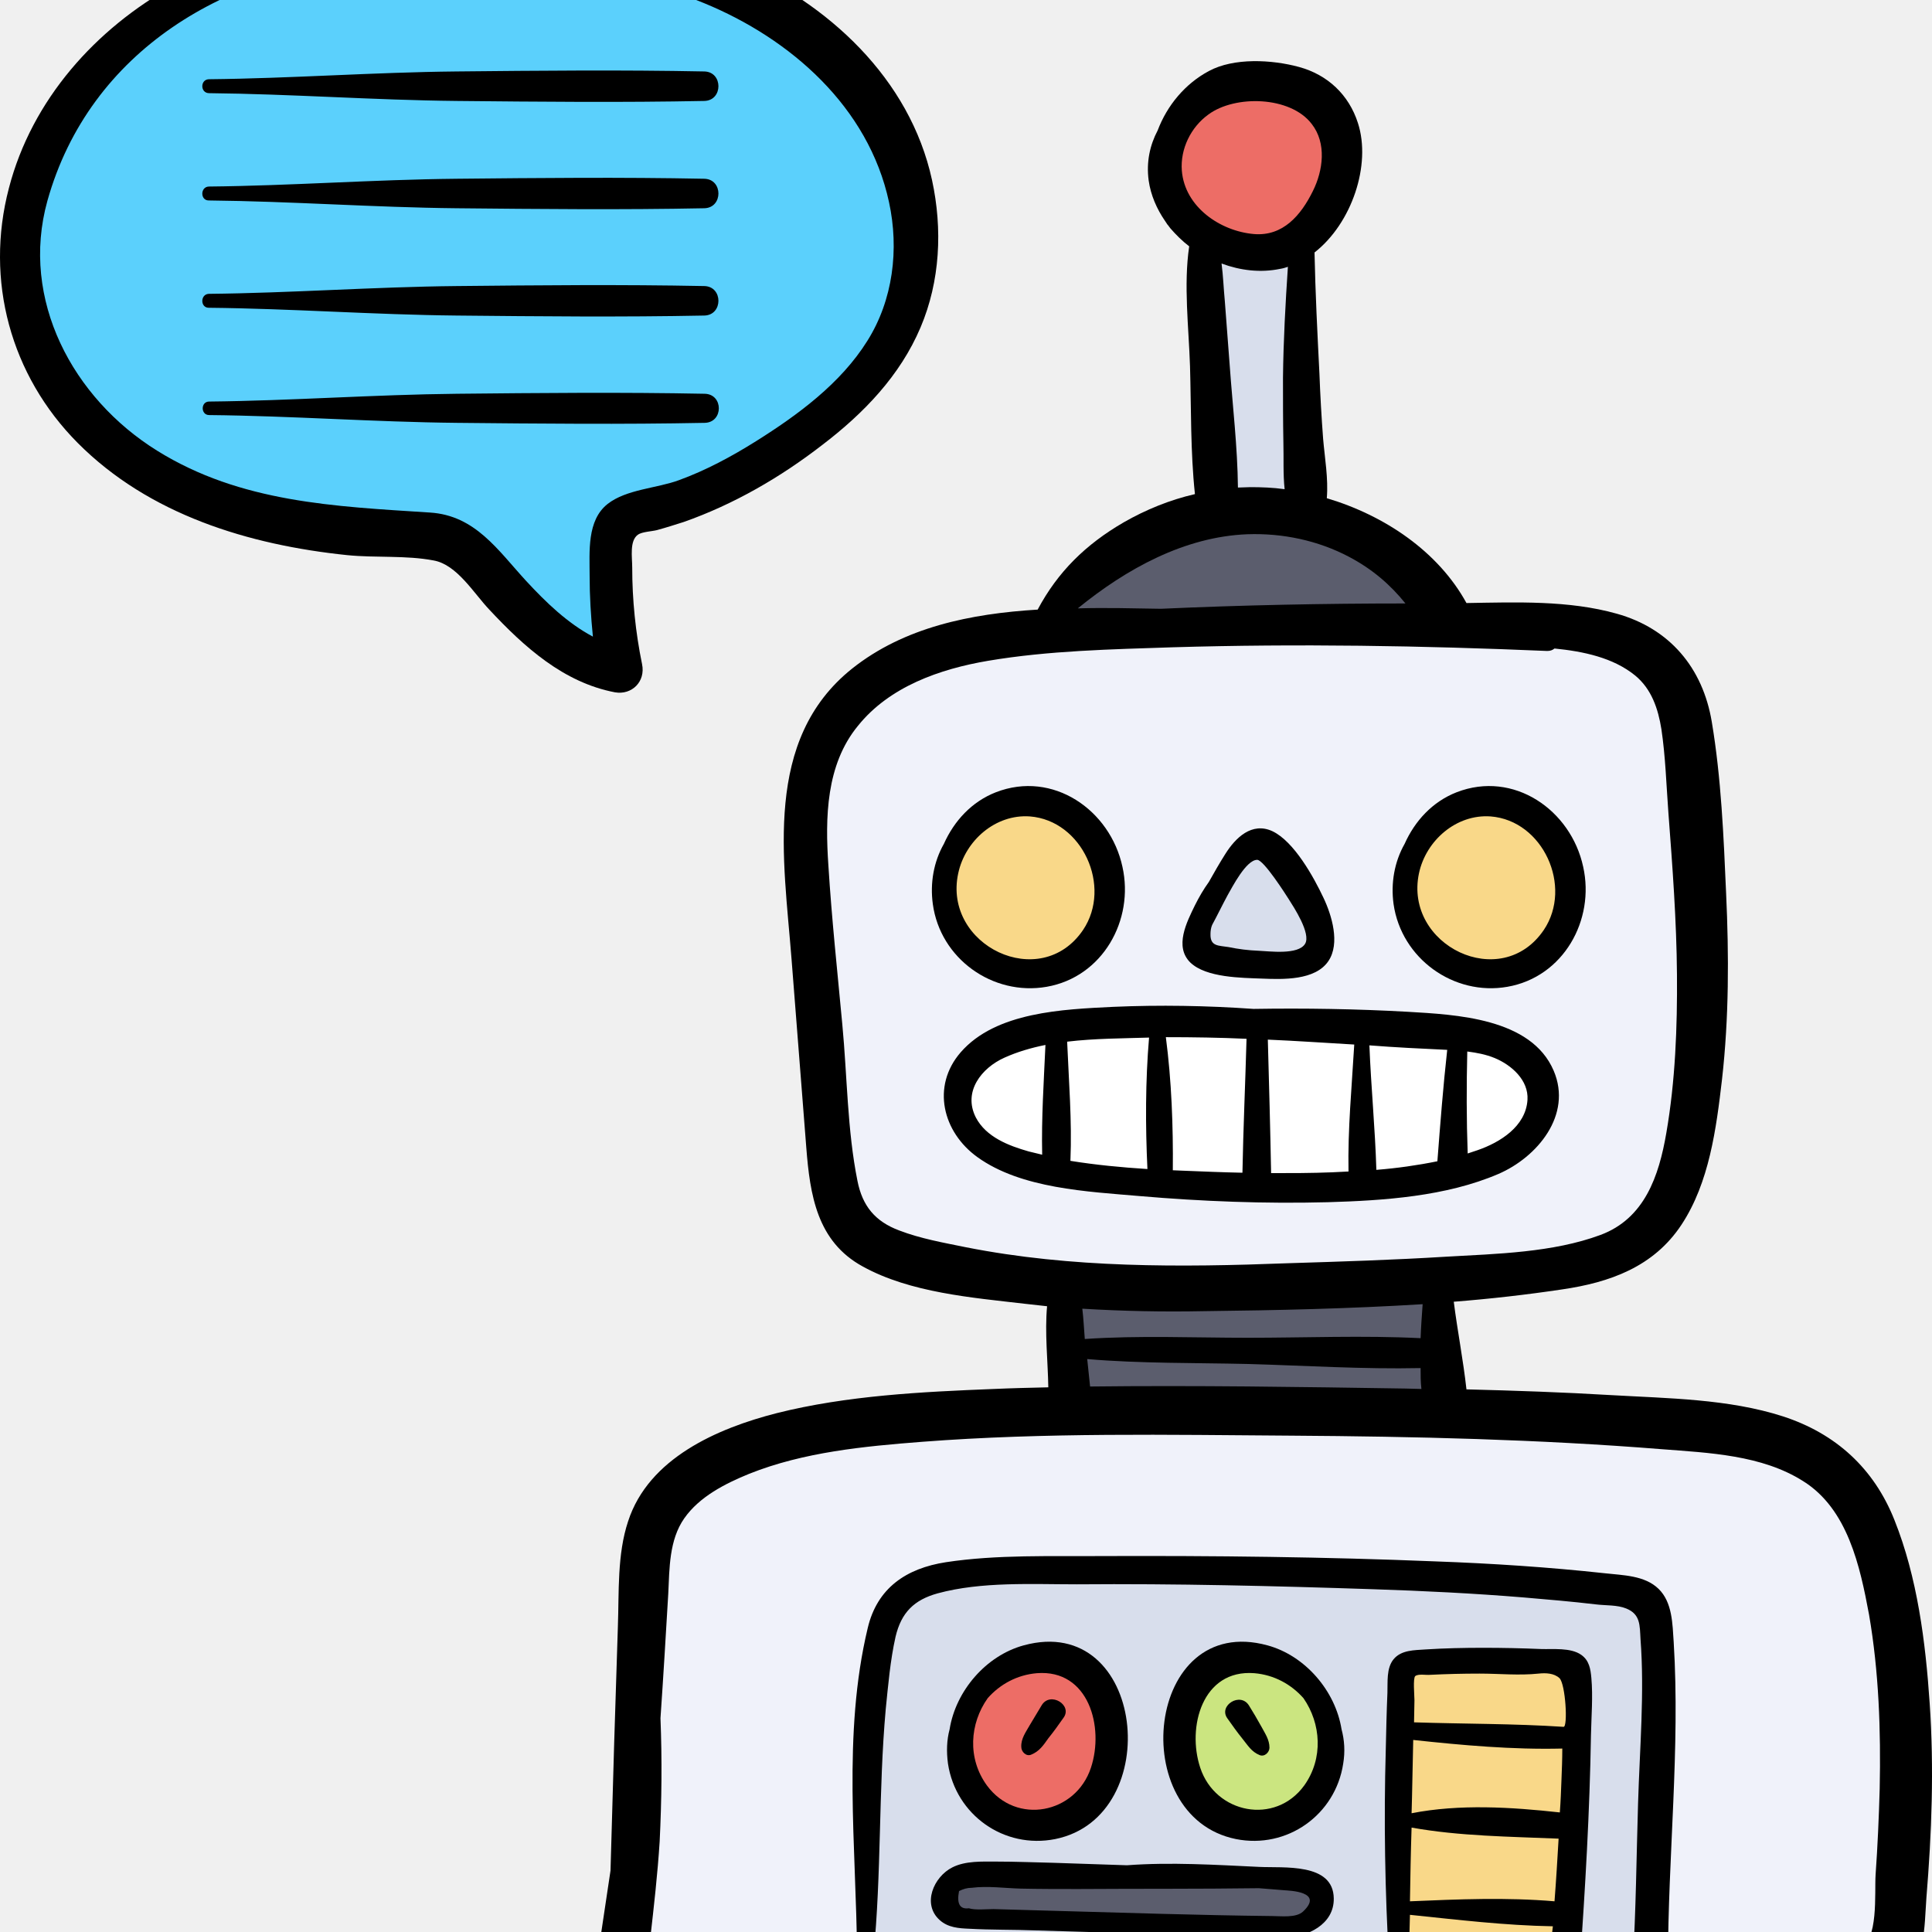
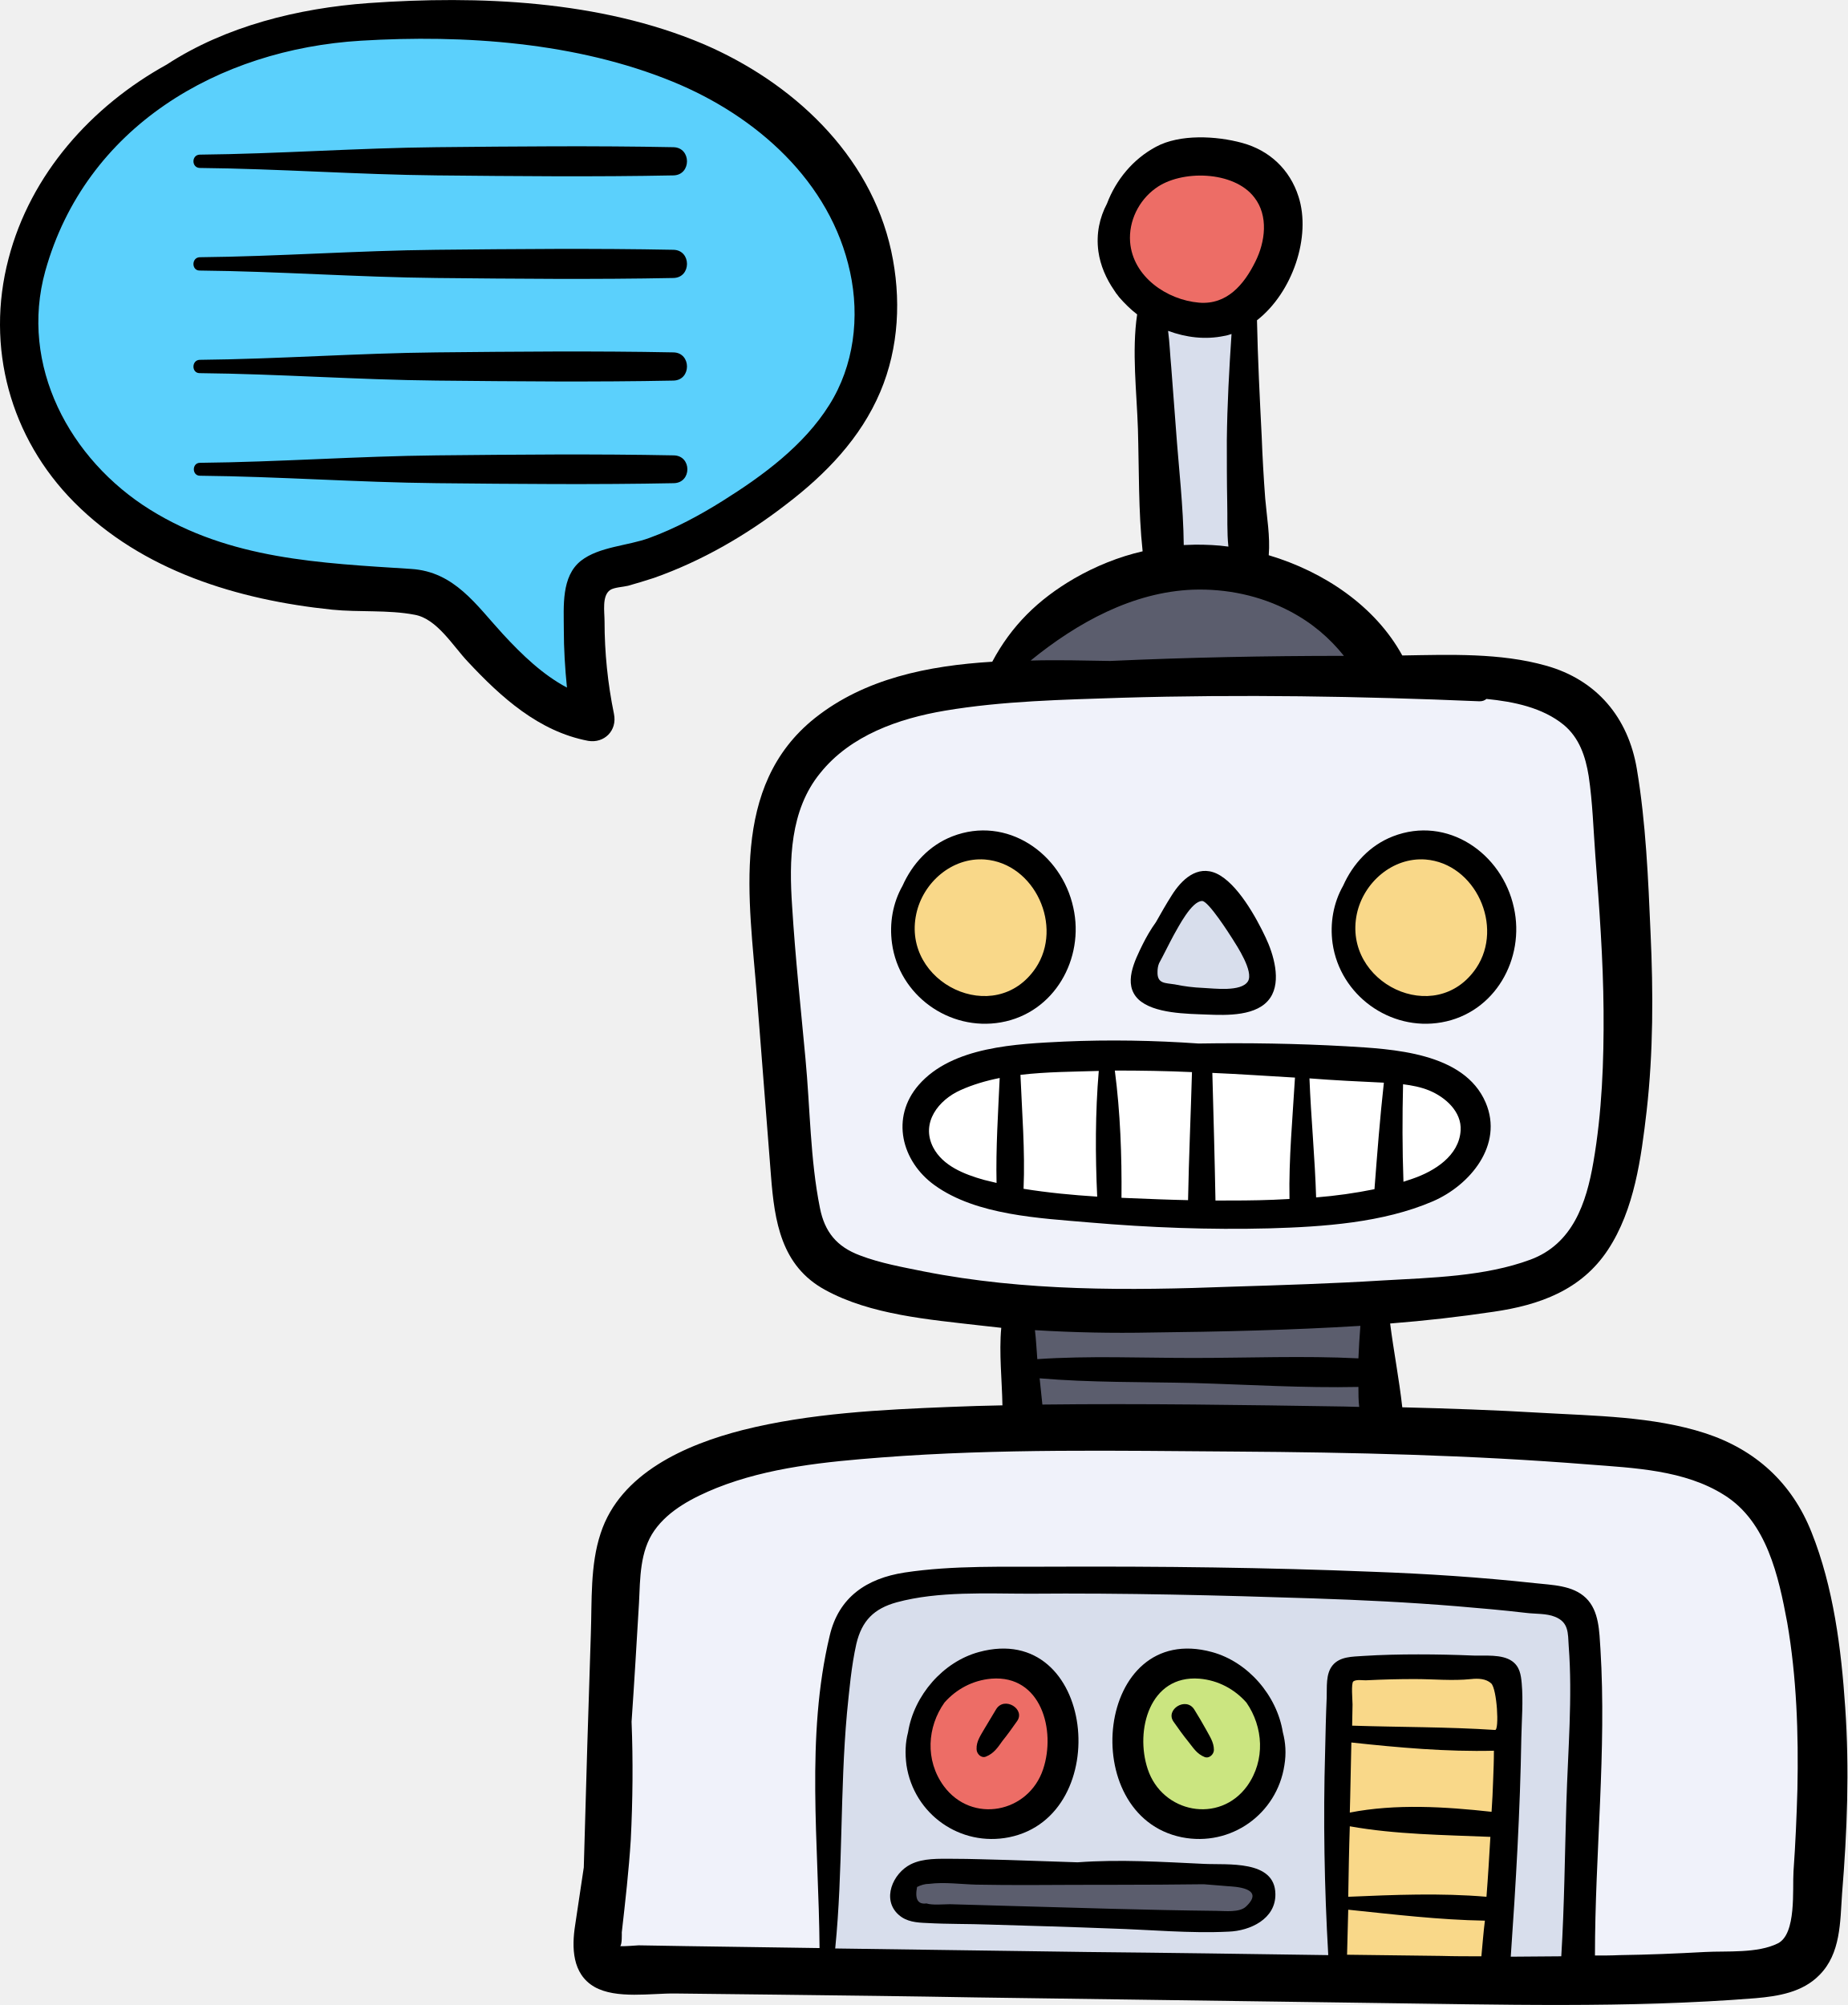
- <svg xmlns="http://www.w3.org/2000/svg" width="100" height="100" version="1.1" viewBox="0 0 92.136 92.136">
-   <g transform="matrix(.19531 0 0 .19531 -3.9315 -3.932)">
+ <svg xmlns="http://www.w3.org/2000/svg" width="100" height="108.54" version="1.1" viewBox="0 0 92.136 100">
+   <g transform="matrix(.19531 0 0 .19531 -3.9315 3.3311e-5)">
    <path d="m123.3 5.38c-12.2 0.7-23.3 2.2-35.1 5.6s-21.4 9.5-31.1 16.9c-13.5 10.3-23.8 23.4-28 40.2-4 16.3-1.8 32.1 6 46.9 6 11.4 17.1 19.1 28.4 24.5 12.5 5.9 28.8 8.5 42.5 9.5 6.4 0.5 12.8 0.6 19.2 0.9 2.5 0.1 7.7-0.7 10 0.4 2.2 1 4.3 5.9 5.7 7.5 4 4.8 8.2 9.5 12.9 13.6 2.9 2.6 5.7 4.8 9.1 6.7 1 0.6 2.1 0.8 2.9 1.6 3.4-9.1 3.1-19.3 3.8-28.8 0.2-2.5-0.1-4.4 1.7-5.9 2.1-1.7 8.6-2.4 11.2-3.3 26.4-9.2 55.8-27.3 59.2-58 2.7-24-13.7-45.1-31.7-59-23.1-17.7-52.1-23.7-80.7-20.3" fill="#5bd0fc" stroke-width="26.215" />
    <g fill="#f0f2fa" stroke-width="5.12">
      <path d="m337.3 171.98c-13.6 0.3-27.3-1-41-1.1-7.7 0-15.2 0.6-22.9 1.1-7.2 0.4-14.7-0.2-21.8 1.5-10.7 2.6-20.8 8.4-25.5 18.5-5.7 12-7 22.8-7.4 36-0.8 26.3 0.7 52 7.2 77.6 2.2 8.7 5.8 14.5 13.8 19 10.3 5.7 22.9 7.2 34.3 8.7 29.7 4.1 60.1 1.7 90 0.3 10.2-0.5 20-2.4 30-4.6 6.8-1.5 14.5-2.6 20.9-5.7 14.3-6.9 17.9-24.3 18.6-38.8 1-21.4 1.3-43.7 0-65-0.6-9.7-1-20.8-3.4-30.2-1.8-7.2-6.6-11.3-13.4-14-11.9-4.7-25.4-5.9-38.1-6.9-7.4-0.5-14.6-1-22.1-1-7.2 0.1-15.2-0.6-19.2 4.6z" />
      <path d="m334.1 366.38c-34.1-5-68.8-1.6-103 1-12.8 1-25.8 2.8-37.6 8.2-12.5 5.7-18.4 20.5-19.7 33.4-1.3 13.7-1.6 28.2-1.8 42-0.1 11-0.9 22.5 0.3 33.5 0.5 4.1 0.7 14.2 3.4 17.8 4.7 6.1 23.1 3.6 28.8 3.1 28.3-2.4 56.8-1.5 85.1-1.4 27.4 0.1 54.9-3.7 82.2-1.4 4 0.3 8 0.7 11.9 1.1 9.2 0.8 18.4 0.9 27.6 0.3 10.5-0.7 22.2-1.3 32.7-0.4 8.7 0.7 16.2 1.5 25-0.8 3.1-0.8 6.7-0.8 9.5-2.2 10.1-5.2 7.5-14.3 7-23.3-0.7-12.9-2.9-25.6-3.8-38.5-0.9-13.3-2.2-27.4-5.2-40.5-2.6-11.5-9-19.4-19.6-24.4-14.5-6.9-32.4-8.6-48.2-10-24.2-2-47.9 1.9-74.6 2.5z" />
    </g>
    <g stroke-width="26.215">
      <path d="m232 491.98c-0.2-7.5-0.8-14.4 0-21.9 0.8-8 1.7-16 2.3-24.1 0.5-6.3 0.8-12.7 1.7-19 1-6.5 0.7-13.3 6.1-18 4.2-3.7 10.9-6.2 16.5-6 4.5 0.2 8.8 2.2 13.3 2.8 7.8 1 16.1 0.2 24 0 24.8-0.8 49.7-1.5 74.5-0.4 13.9 0.6 27.8 0.5 41.6 2.1 4 0.5 9.9-0.5 12.5 3 5.8 7.7 1.7 20.5 0.9 29-1.7 18.8-1.1 37.8-1.1 56.7 0 5.5 1.2 7.6-4.8 8-24.6 1.5-49.7 0.8-74.3 0-36.3-1.2-72.8 2.9-108.9-2.5-6.4-1-4.1-3.9-4.3-9.7z" fill="#d8deec" />
      <path d="m279.8 333.28c-0.3 5.8 0.8 11.5 1 17.2 0.2 3.9-1.6 12.2 0.5 15.8 1.9 3.2 4.4 1.9 7.5 1.5 21.9-2.8 43.9-2.1 65.9-2.7 3.8-0.1 7.6-0.8 11.5-0.7 1.1 0 6 1.1 6.9 0.3 0.8-0.7 0.3-2.8 0.3-3.7 0.1-5.9-0.8-11.8-1.6-17.7-0.5-4-0.5-8-0.5-12-12.5 1.7-25.3 1.7-37.9 2.4-17.7 0.9-35.5 1.4-53.6-0.4z" fill="#5b5d6d" />
      <path d="m313.9 84.58c-0.6 19.6 1.2 39.9 4 59.3 5.1-3 16.1-4.5 21.7-2.2 1.2-15.1-3.8-30.2-2.4-45.4 0.4-4.6 1.8-9.6 0.3-14.1-7.5 0.2-14.5 1.5-23.6 2.4z" fill="#d8deec" />
      <path d="m325.4 39.28c-4.6-1.5-11.1 5.1-13.9 8.4-4.7 5.6-5.8 9.7-5 16.7 1.3 10.6 9.8 15.9 20 16.3 11.4 0.5 18.4-5.8 22-16.5 1.7-5 1.6-11.4-1.5-15.9-2.3-3.4-6.2-4.1-9.6-6-2.6-1.4-5.6-4.8-12-3z" fill="#ed6d66" />
    </g>
    <g fill="#f9d889" stroke-width="5.12">
      <path d="m263.4 217.98c-10.5 6.4-16.3 21-9.3 31.8 5.2 8.1 15.8 12.8 25.1 8.3 9.8-4.8 12.8-18 10.7-27.9-2.6-11.7-17.3-21.6-26.5-12.2z" />
      <path d="m376.6 218.38c-11.3 5-13.6 19.6-8.5 30 4.2 8.6 13.5 10.5 22.2 8.3 9.6-2.4 13.4-11.8 13.8-21.2 0.2-4.8-0.3-9.7-3.3-13.6-4.1-5.6-13.8-8.9-24.2-3.5z" />
    </g>
    <g stroke-width="26.215">
      <path d="m324.4 227.08c-4.9 3.9-7.9 12.2-10.5 17.6-1.3 2.7-3.2 5.8-3.1 8.9 5.3 2.5 12.9 0.8 18.6 1.1 3.4 0.2 7.4 1.5 10.6-0.1 4.9-2.3 0.1-9.2-1.7-13.5-1.6-3.9-3.8-6.5-5.9-9.9-0.9-1.7-1-4.9-8-4.1z" fill="#d8deec" />
      <path d="m354.3 272.38c-15.7-4.6-32-2.8-48.2-2.8-12.2 0-27-1.9-38.7 2-3.8 1.3-9.9 4.7-11.8 8.6s-0.6 11 0.8 14.9c5.2 13.9 27.1 12.3 39.2 13.2 13.1 0.9 26 1.8 39.1 1.7 11.8 0 23.4-2.6 35.1-3.5 5.6-0.4 12.5 0 17.4-2.8 5-2.9 8.9-9.4 9.1-15.3 0.3-5.9-4.8-12.3-9.8-14.9-5.3-2.8-11.1-3.2-17-3.7-5-0.5-9.9-1.1-14.9-0.3-2.9 0.4-5.9 1.9-8.8 1.2" fill="#fff" />
      <path d="m265.5 427.08c-2.8 0.7-5.4 5.4-7 7.8-3.7 5.9-5.5 11-3.7 17.7 3.5 12.6 16.4 19.5 28.3 12.8 9.2-5.2 10.6-21.4 7.3-30-1.7-4.6-4.5-9.3-9.6-10.8-4.6-1.4-10.4 1.8-15.3 2.5z" fill="#ed6d66" />
      <path d="m315.6 429.18c-11.8 6.9-10.6 28.9 0.4 36.3 7.3 5 18.5 1.1 23.9-5.1 5.3-6 7.3-18.1 3.3-24.9-2.1-3.6-4.5-5.2-8.2-7.1-6.5-3.4-10.5-3.1-19.4 0.8z" fill="#cbe580" />
      <path d="m364.1 428.08c0 15.8-0.8 31.5-1.4 47.3-0.2 4.9 0.2 9.8 0.4 14.7 0.3 5-0.8 11.3 0.8 16.1 10.9 0.1 24.7 3 35.5-0.4 2-0.6 1.7 0 2.7-1.5 0.9-1.3 0.2-7.2 0.2-8.1 0.1-4.7 0.6-9.4 0.9-14.1 1.1-18.5 1.4-37.2 1.6-55.7-11.4-0.8-23 1.7-40.7 1.7z" fill="#f9d889" />
    </g>
    <g fill="#5b5d6d" stroke-width="5.12">
      <path d="m340.7 482.78c-0.3-5.4-10.1-4.8-13.6-4.9-8.8-0.3-17.5-0.1-26.3-0.7-14.2-0.9-28.9-0.4-43.1 0.7-4.3 0.3-10.3 5.4-4.8 9.4 2.1 1.6 9.1 1.1 11.7 1.5 4.4 0.7 8.8 1 13.2 1.3 16.3 1 31.7 1.3 47.9-0.8 4.3-0.4 21.2 1.1 15-6.5z" />
      <path d="m277.6 170.48c-0.6 0.9-1.1 1.8-1.8 2.6 2-4.6 7.9-9.1 11.8-12.1 5.8-4.4 13.1-8.6 20-11 12.2-4.2 25.4-4.2 38.1-2.1 5.1 0.8 8.9 2.5 13.4 5 3.4 1.9 6.3 2.6 9.1 5.4 3.5 3.6 9.7 11.7 6.4 16.9-2.7-0.1-5.4-0.7-8.1-0.7-11.6-0.2-23.1 0.6-34.7 0.3-10.9-0.3-21 0.2-31.9 1.5-5.6 0.7-15.3 3.2-20.6 0.3" />
    </g>
    <g stroke-width="5.12">
      <path d="m71.102 42.88c20.2 0.2 40.3 1.7 60.5 1.9s40.4 0.4 60.5 0c4.6-0.1 4.6-7.1 0-7.2-20.2-0.4-40.4-0.2-60.5 0-20.2 0.2-40.4 1.7-60.5 1.9-2.1 0.1-2.1 3.3 0 3.4z" />
      <path d="m71.102 69.08c20.2 0.2 40.3 1.7 60.5 1.9s40.4 0.4 60.5 0c4.6-0.1 4.6-7.1 0-7.2-20.2-0.4-40.4-0.2-60.5 0-20.2 0.2-40.4 1.7-60.5 1.9-2.1 0.1-2.1 3.4 0 3.4z" />
      <path d="m275.7 261.08c13.7-2.4 21.4-16.3 18.5-29.3-3-13.9-17-23.6-30.9-18.2-5.9 2.3-10.2 7-12.7 12.6-2.5 4.4-3.4 9.6-2.7 14.7 1.8 13.3 14.6 22.5 27.8 20.2zm-21.6-27.7c1.7-8 9.1-14.5 17.5-13.9 12.8 1 20.1 17.1 13 27.7-10.4 15.4-34.3 3.8-30.5-13.8z" />
      <path d="m388.2 261.08c13.7-2.4 21.4-16.3 18.5-29.3-3-13.9-17-23.6-30.9-18.2-5.9 2.3-10.2 7-12.7 12.6-2.5 4.4-3.4 9.6-2.7 14.7 1.9 13.3 14.7 22.5 27.8 20.2zm-21.6-27.7c1.7-8 9.1-14.5 17.5-13.9 12.8 1 20.1 17.1 13 27.7-10.4 15.4-34.2 3.8-30.5-13.8z" />
      <path d="m328.3 259.08c5 0.2 13 0.5 16.2-4.3 2.9-4.3 0.8-11.2-1.2-15.4-2.4-5.1-7.2-13.8-12.5-16.3-5-2.3-9 1.6-11.5 5.6-1.4 2.2-2.7 4.5-4 6.8-1.3 1.8-2.4 3.7-3.4 5.7-2 4.1-5.1 10.1-1.1 14 3.9 3.7 12.5 3.7 17.5 3.9zm-12.2-13.1c1.3-2.4 2.5-4.9 3.8-7.3 1.1-1.9 4.5-8.6 7.2-8.6 1.6 0 7 8.5 7.7 9.6 1.2 1.9 5.5 8.4 4 10.9-1.7 2.8-8.8 1.8-11.4 1.7-2.5-0.1-4.9-0.4-7.3-0.9-2.4-0.4-4.5-0.1-4.4-3.2 0-0.7 0.1-1.5 0.4-2.2z" />
      <path d="m344.3 313.68c13.7-0.4 28.9-1.4 41.7-6.9 9.5-4.1 18.1-14.4 13.5-25.2-5.5-12.9-23.9-13.7-35.7-14.4-12.5-0.7-25.1-0.9-37.6-0.7-11.4-0.8-22.9-1-34.3-0.5-12.1 0.6-28.6 1.2-37.2 11.1-7.2 8.3-4.4 19.5 4.1 25.6 10.7 7.7 26.9 8.4 39.6 9.5 15.1 1.3 30.6 1.9 45.9 1.5zm-69.7-11.6c-1.1-0.3-2.2-0.5-3.3-0.8-4.9-1.4-10.4-3.5-12.9-8.3-3.2-6.3 1.4-12.1 7-14.6 3.1-1.4 6.5-2.4 10-3.1-0.4 8.9-1 17.9-0.8 26.8zm25.7 3.5c-6.3-0.4-12.6-1-18.8-2v-0.1c0.4-9.6-0.4-19.4-0.8-29 6.7-0.8 13.7-0.8 20-1-0.9 10.6-0.9 21.5-0.4 32.1zm23.2 0.9c-4.9-0.1-9.7-0.3-14.6-0.5-0.8 0-1.6-0.1-2.4-0.1 0.1-10.8-0.3-21.8-1.7-32.5 6.6 0 13.2 0.1 19.7 0.4-0.3 10.9-0.8 21.8-1 32.7zm54.9-29.6c2.3 0.3 4.5 0.7 6.7 1.6 4.1 1.7 8.3 5.4 8 10.2-0.4 6.5-6.7 10.4-12.2 12.3-0.8 0.3-1.6 0.5-2.4 0.8-0.3-8.3-0.3-16.6-0.1-24.9zm-4.9-0.4c-1 9-1.7 18.1-2.4 27.2-4.9 1-9.9 1.7-14.9 2.1-0.3-10.1-1.3-20.2-1.7-30.4 6.3 0.5 12.7 0.8 19 1.1zm-43.8-2.5c7 0.3 14.1 0.8 21.1 1.2-0.6 10.3-1.6 20.7-1.4 31-1.4 0.1-2.7 0.1-4.1 0.2-4.9 0.2-9.9 0.2-14.8 0.2-0.2-10.8-0.5-21.7-0.8-32.6z" />
      <path d="m277.8 469.18c27.1-5.5 22-55.4-7.7-47.3-9.2 2.5-16.6 11.1-18.1 20.5-0.7 2.6-0.8 5.4-0.4 8.4 1.9 12.5 13.7 20.9 26.2 18.4zm-16.5-34.4c3-3.4 7.2-5.7 12-6.1 12.7-1 16.5 13.2 13.2 23.1-3.7 11.2-18.2 14.1-25.4 4.3-4.8-6.6-4.2-15.1 0.2-21.3z" />
      <path d="m271.9 448.58c2-0.8 3-2.3 4.2-4 1.3-1.6 2.5-3.3 3.7-5 2.3-3.1-3.2-6.5-5.3-3.1-1 1.7-2 3.3-3 5-0.9 1.6-2.1 3.2-2 5.2 0 1.2 1.2 2.4 2.4 1.9z" />
      <path d="m329.6 421.88c-29.7-8.1-34.8 41.8-7.7 47.3 12.5 2.5 24.3-5.9 26.2-18.4 0.5-3 0.3-5.8-0.4-8.4-1.5-9.4-8.9-18-18.1-20.5zm9 34.2c-7.1 9.8-21.7 6.9-25.4-4.3-3.3-9.9 0.5-24.1 13.2-23.1 4.8 0.4 9 2.7 12 6.1 4.3 6.2 4.9 14.7 0.2 21.3z" />
      <path d="m325.1 436.58c-2.1-3.4-7.5 0-5.3 3.1 1.2 1.7 2.4 3.4 3.7 5s2.2 3.2 4.2 4c1.2 0.5 2.4-0.7 2.4-1.8 0-2-1.1-3.5-2-5.2-1-1.8-2-3.5-3-5.1z" />
      <path d="m327.6 475.98c-10.7-0.5-21.6-1.2-32.3-0.4-6-0.2-12-0.4-17.9-0.6-4.6-0.1-9.3-0.3-14-0.3-3.5 0-7.5-0.2-10.7 1.4-4.6 2.3-7.5 9-3.1 12.9 2 1.8 4.6 2 7.2 2.1 5.3 0.3 10.7 0.2 16 0.4 10.3 0.3 20.7 0.6 31 1 10 0.3 20.2 1.3 30.1 0.8 5.4-0.2 12-3.2 11.9-9.6-0.1-8.8-12.3-7.4-18.2-7.7zm10.7 10.9c-1.7 1.6-5.4 1.1-7.5 1.1-18-0.2-36-0.8-54.1-1.3-4.7-0.1-9.3-0.3-14-0.4-1.6 0-4.5 0.3-6-0.2-2.2 0.3-3-1.1-2.4-4.2 1-0.5 2-0.8 3.1-0.8 3.9-0.5 8.1 0.1 12 0.2 4.7 0.1 9.3 0.1 14 0.1 14.7-0.1 29.4 0 44.1-0.2 2.1 0.2 4.2 0.3 6.2 0.5 1.2 0.1 9.8 0.3 4.6 5.2z" />
      <path d="m176.9 182.28c-1.6-7.8-2.4-15.7-2.4-23.6 0-2.5-0.7-6.5 1.4-8 1-0.7 3.4-0.8 4.6-1.1 2.2-0.6 4.4-1.3 6.6-2 12.2-4.3 23.6-10.9 33.8-18.8 10.1-7.7 19-16.9 24-28.7 4.8-11.3 5.4-24 2.8-36-5.4-24.8-25.4-43.2-48.1-52.9-26.3-11.1-57.2-12.4-85.4-10.4-17.9 1.3-36.5 5.9-51.5 15.7-19.2 10.6-34.8 28-40.4 49.6-5.9 22.5 0.4 45.7 16.8 62.2 17.4 17.5 41.7 24.9 65.8 27.4 6.9 0.7 14.3 0 21.1 1.3 5.7 1 9.8 8 13.6 12 8.5 9.1 18.1 17.8 30.7 20.2 4.1 0.7 7.5-2.6 6.6-6.9zm-12.8-21.6c0 5 0.3 9.9 0.8 14.9-6.2-3.3-11.4-8.3-16.3-13.6-6.9-7.5-12.4-16-23.5-16.7-23.2-1.5-46.2-2.4-66.6-15.1-20.6-12.8-33.5-36.9-26.8-61 10.3-36.8 44.2-56.6 80.6-58.8 26.4-1.6 55.1 0.4 79.7 10.5 21.2 8.7 40.2 25.4 45.2 48.6 2.5 11.5 1 23.9-5.3 33.9-6.5 10.4-17 18.1-27.2 24.5-5.9 3.7-12.2 7.1-18.8 9.5-5.4 2-12.8 2.2-17.4 5.8-5.1 4-4.4 11.7-4.4 17.5z" />
      <path d="m491.3 435.98c-1-14.9-3-30.7-8.6-44.7-5-12.6-14.3-21.1-27.2-25.3-13.3-4.3-28.2-4.4-42-5.2-11.7-0.7-23.5-1.1-35.3-1.4-0.8-7.2-2.2-14.3-3.1-21.4 8.9-0.7 17.7-1.7 26.4-3 11.7-1.7 22.4-5.5 29.2-15.8s8.5-23.5 9.9-35.5c1.7-15 1.7-30.3 1-45.4-0.6-13.9-1.2-28.2-3.5-41.9-2.2-13.2-10.3-22.8-23.2-26.4-11.7-3.3-24.5-2.8-36.7-2.6-6.9-12.6-20-21.4-34.1-25.6 0.4-4.8-0.5-9.8-0.9-14.5-0.4-5.3-0.7-10.6-0.9-15.9-0.5-9.9-1-19.8-1.2-29.6 9.1-7.1 13.9-21.4 10.6-31.6-2.2-6.9-7.4-11.8-14.4-13.7-6.6-1.8-15.9-2.3-22 1-5.8 3.1-10.2 8.4-12.5 14.5-1.9 3.6-2.8 7.7-2.2 12.2 0.5 3.6 2 7 4 9.9l0.6 0.9 0.1 0.1c0.2 0.3 0.4 0.5 0.6 0.8 1.4 1.6 2.9 3.1 4.6 4.4-1.4 9.4-0.1 19.9 0.2 29.3 0.3 10.3 0.1 20.9 1.2 31.2-6.1 1.4-12 3.8-17.4 6.9-9.3 5.4-16.1 12.1-21 21.3-16.4 1-32.6 4.3-45.3 14.4-21.8 17.4-16.7 46.5-14.8 70.9 1.2 15.3 2.4 30.7 3.6 46 0.9 11.6 2.6 23 13.8 29.1 11.6 6.4 26.7 7.6 39.6 9.1l5.4 0.6c-0.6 6.4 0.2 13.5 0.3 19.8-4.4 0.1-8.8 0.2-13.3 0.4-17.6 0.7-35.9 1.6-53 5.9-14.5 3.7-31.3 11-36.3 26.4-2.7 8.1-2.2 17.3-2.5 25.7-0.3 9.4-0.6 18.9-0.9 28.3-0.3 10.4-0.6 20.8-0.9 31.3-0.7 4.9-1.5 9.8-2.2 14.7-0.9 5.7-0.8 12.5 4.9 15.8 5.6 3.2 14.6 1.6 20.8 1.7 8.7 0.1 17.5 0.2 26.2 0.3 16.8 0.2 33.6 0.4 50.4 0.7 33.6 0.5 67.1 0.9 100.7 1.4 32.7 0.4 65.8 1.4 98.4-1.2 5.8-0.5 12-1.5 16.3-5.9 5.5-5.5 5.3-13.6 5.8-20.8 1.3-15.8 1.9-31.7 0.8-47.6zm-182.6-374.2c-0.4-5.3 2.2-10.6 6.5-13.7 6.5-4.8 20-4.5 25.2 2.3 3.7 4.7 2.8 11.4 0.3 16.4-2.9 5.9-7.3 11.1-14.4 10.5-8.2-0.7-16.9-6.6-17.6-15.5zm24.8 66.5c0.1 3.7-0.1 7.6 0.3 11.3-2.8-0.4-5.7-0.5-8.4-0.5-1 0-2 0.1-3 0.1-0.1-9.9-1.3-19.9-2-29.7-0.4-5.3-0.8-10.5-1.2-15.8-0.3-3.1-0.4-6.2-0.8-9.2 4.6 1.7 9.5 2.3 14.3 1.3 0.7-0.1 1.3-0.3 1.9-0.5-0.6 9-1.1 18-1.2 27.1 0 5.4 0 10.6 0.1 15.9zm-8.8 22.3c8.6-0.3 17.2 1.5 24.8 5.5 5.7 3 10.1 6.8 13.8 11.4-19.9 0-39.8 0.4-59.7 1.3-6.6-0.1-13.4-0.3-20.3-0.1 11.9-9.7 26.1-17.5 41.4-18.1zm-68.7 174.1c-5.4-1.1-11.1-2.1-16.3-4.1-5.9-2.2-9-6-10.2-12.1-2.5-12.4-2.5-25.6-3.7-38.2-1.2-12.9-2.6-25.9-3.4-38.8-0.8-11.7-0.6-24.6 7.2-34.1 7.7-9.6 20-13.9 31.8-15.9 14.8-2.5 30.2-2.8 45.1-3.3 30.5-0.9 60.9-0.4 91.4 0.9 0.8 0 1.3-0.2 1.8-0.6 7 0.7 14.3 2.2 19.7 6.6 4 3.3 5.6 8.1 6.4 13.1 1 6.7 1.2 13.6 1.7 20.3 1 13.2 2 26.4 2.1 39.6 0.1 12.9-0.4 26-2.6 38.7-1.8 10.5-5.3 20.9-16.1 24.9-11.6 4.3-25.3 4.6-37.6 5.3-12.9 0.8-25.8 1.2-38.7 1.6-26.3 1-52.8 1.2-78.6-3.9zm111 22.2c-14-0.7-28.2-0.1-42.2-0.1-13.2 0-26.6-0.6-39.8 0.3v-0.1c-0.2-2.4-0.3-4.9-0.6-7.3 9.9 0.6 19.8 0.8 29.7 0.6 17.7-0.2 35.6-0.6 53.4-1.7-0.2 2.8-0.4 5.6-0.5 8.3zm0.2 12.4c-1.3 0-2.5-0.1-3.8-0.1-25.7-0.4-51.4-0.8-77.1-0.5-0.2-2.2-0.5-4.5-0.7-6.7 13 1.1 26.3 0.9 39.3 1.2 14 0.4 28.1 1.3 42.1 1 0 1.7 0 3.4 0.2 5.1zm31.2 140.3c-3.4 0-6.9 0-10.3-0.1l-24-0.3c0.1-3.8 0.2-7.6 0.3-11.5 11.6 1.2 23.2 2.6 34.9 2.8-0.4 3.1-0.6 6.1-0.9 9.1zm1.3-15.2c-11.7-1-23.6-0.5-35.3 0 0.1-6 0.2-12 0.4-18 11.7 2.1 24 2.2 35.9 2.7-0.3 5.1-0.6 10.2-1 15.3zm1.7-29.7c-0.1 2.7-0.2 5.3-0.4 8-11.8-1.3-24.5-2.1-36.2 0.2 0-1.3 0.1-2.5 0.1-3.8l0.3-14.1c12 1.3 24.3 2.4 36.4 2.1 0 2.5-0.1 5.1-0.2 7.6zm0.5-12.9c-12.1-0.8-24.4-0.7-36.5-1.1 0-1.8 0.1-3.6 0.1-5.4 0-1.1-0.4-5.4 0.2-5.9 0.8-0.6 2.6-0.2 3.6-0.3 4-0.2 8-0.3 12.1-0.3 4.8 0 9.6 0.5 14.4 0 1.8-0.2 3.8-0.1 5.1 1.1 1.5 1.4 2.1 12 1 11.9zm18.2 18.7c-0.4 13-0.5 26.1-1.3 39.1-4.3 0-8.6 0.1-12.9 0.1 1.3-18.6 2.4-37.2 2.7-55.9 0.1-4.6 0.5-9.4 0.1-13.9-0.2-2.2-0.5-4.3-2.5-5.7-2.6-1.8-6.9-1.3-9.8-1.4-4.7-0.2-9.4-0.3-14.1-0.3s-9.4 0.1-14.1 0.4c-2.7 0.2-5.9 0.1-7.8 2.4-1.8 2.2-1.4 5.6-1.5 8.2-0.2 4.6-0.3 9.2-0.4 13.8-0.5 17.3-0.2 34.7 0.8 52-20.6-0.3-41.1-0.6-61.7-0.8-21.4-0.3-42.8-0.6-64.2-0.9 2-20 1.2-40.1 3-60.1 0.6-5.9 1.1-11.9 2.4-17.7 1.4-5.9 4.5-9 10.3-10.6 10.7-2.9 23-2.2 34-2.2 24.1-0.2 48.3 0.4 72.4 1.2 12.2 0.4 24.4 1 36.6 2 5.9 0.5 11.8 1 17.7 1.7 2.4 0.3 5.2 0.1 7.4 1 3.5 1.4 3.3 4.1 3.5 7.5 1 13.1-0.2 26.7-0.6 40.1zm59-3.6c-0.2 7-0.5 14-1 21-0.3 4.6 0.8 16-4 18.4-5.2 2.6-13 1.9-18.6 2.2-7.3 0.4-14.5 0.7-21.8 0.8-2.1 0.1-4.2 0.1-6.3 0.1 0-26 3-52.3 1.4-78.3-0.3-4.4-0.3-9.7-3.7-13s-8.7-3.3-13.1-3.8c-13.8-1.5-27.6-2.4-41.4-2.9-27-1.1-54.2-1.4-81.2-1.3-12.6 0.1-25.8-0.4-38.3 1.5-9.7 1.5-16.8 6.3-19.1 16.1-6.2 25.9-2.8 53.3-2.6 79.8-11.4-0.2-22.7-0.3-34.1-0.5-4-0.1-8.1-0.1-12.1-0.2-0.5 0-3.4 0.3-4.7 0.2 0.5-0.5 0.4-3.1 0.4-3.5 0.9-7.9 1.8-15.8 2.3-23.7 0.5-10.1 0.6-20.1 0.2-30.1 0.7-10.1 1.3-20.3 1.9-30.4 0.3-6.2 0.2-13.1 3.9-18.4s10-8.5 15.9-10.9c13.3-5.3 28-6.7 42.2-7.8 30-2.3 60.2-1.7 90.2-1.5 30.1 0.2 60.3 0.9 90.3 3.3 11.6 0.9 24.5 1.4 34.6 7.8 10.9 6.8 13.9 20.8 16.1 32.6 2.4 13.9 2.9 28.3 2.6 42.5z" />
      <path d="m71.102 95.28c20.2 0.2 40.3 1.7 60.5 1.9s40.4 0.4 60.5 0c4.6-0.1 4.6-7.1 0-7.2-20.2-0.4-40.4-0.2-60.5 0-20.2 0.2-40.4 1.7-60.5 1.9-2.1 0.1-2.1 3.4 0 3.4z" />
      <path d="m192.2 116.28c-20.2-0.4-40.4-0.2-60.5 0-20.2 0.2-40.4 1.7-60.5 1.9-2.1 0-2.1 3.3 0 3.3 20.2 0.2 40.3 1.7 60.5 1.9s40.4 0.4 60.5 0c4.6-0.1 4.6-7 0-7.1z" />
    </g>
  </g>
</svg>
